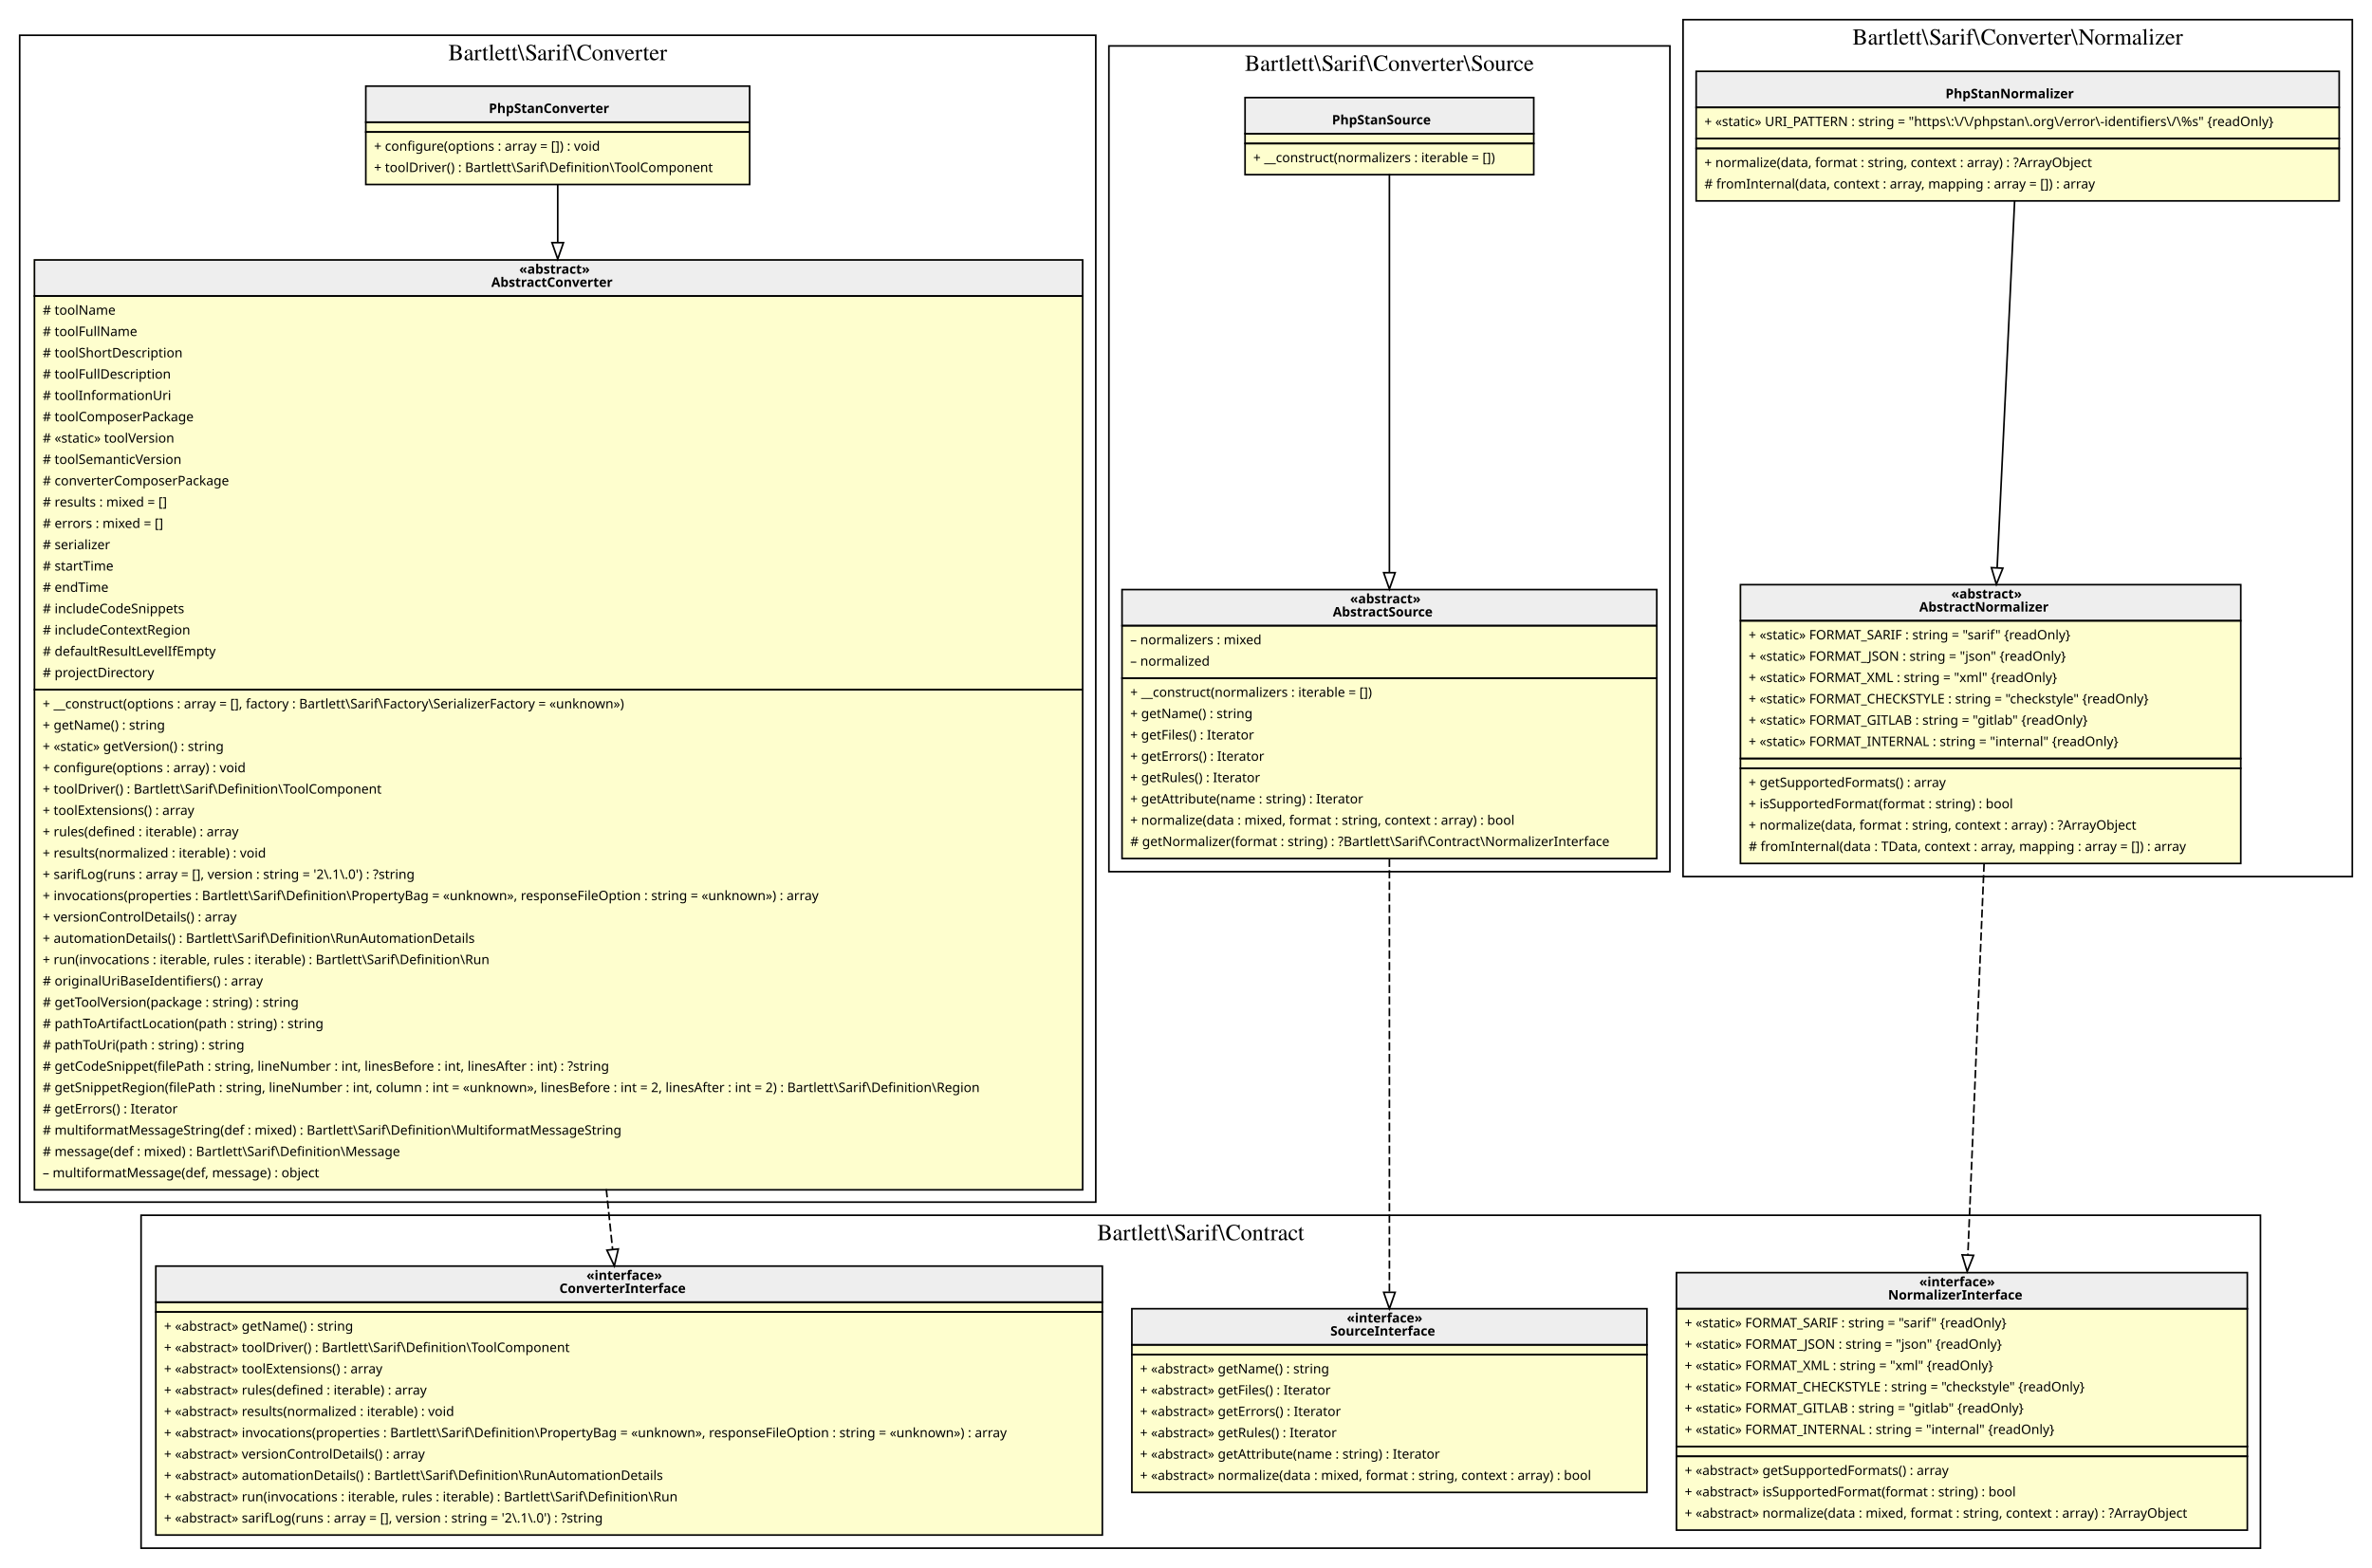
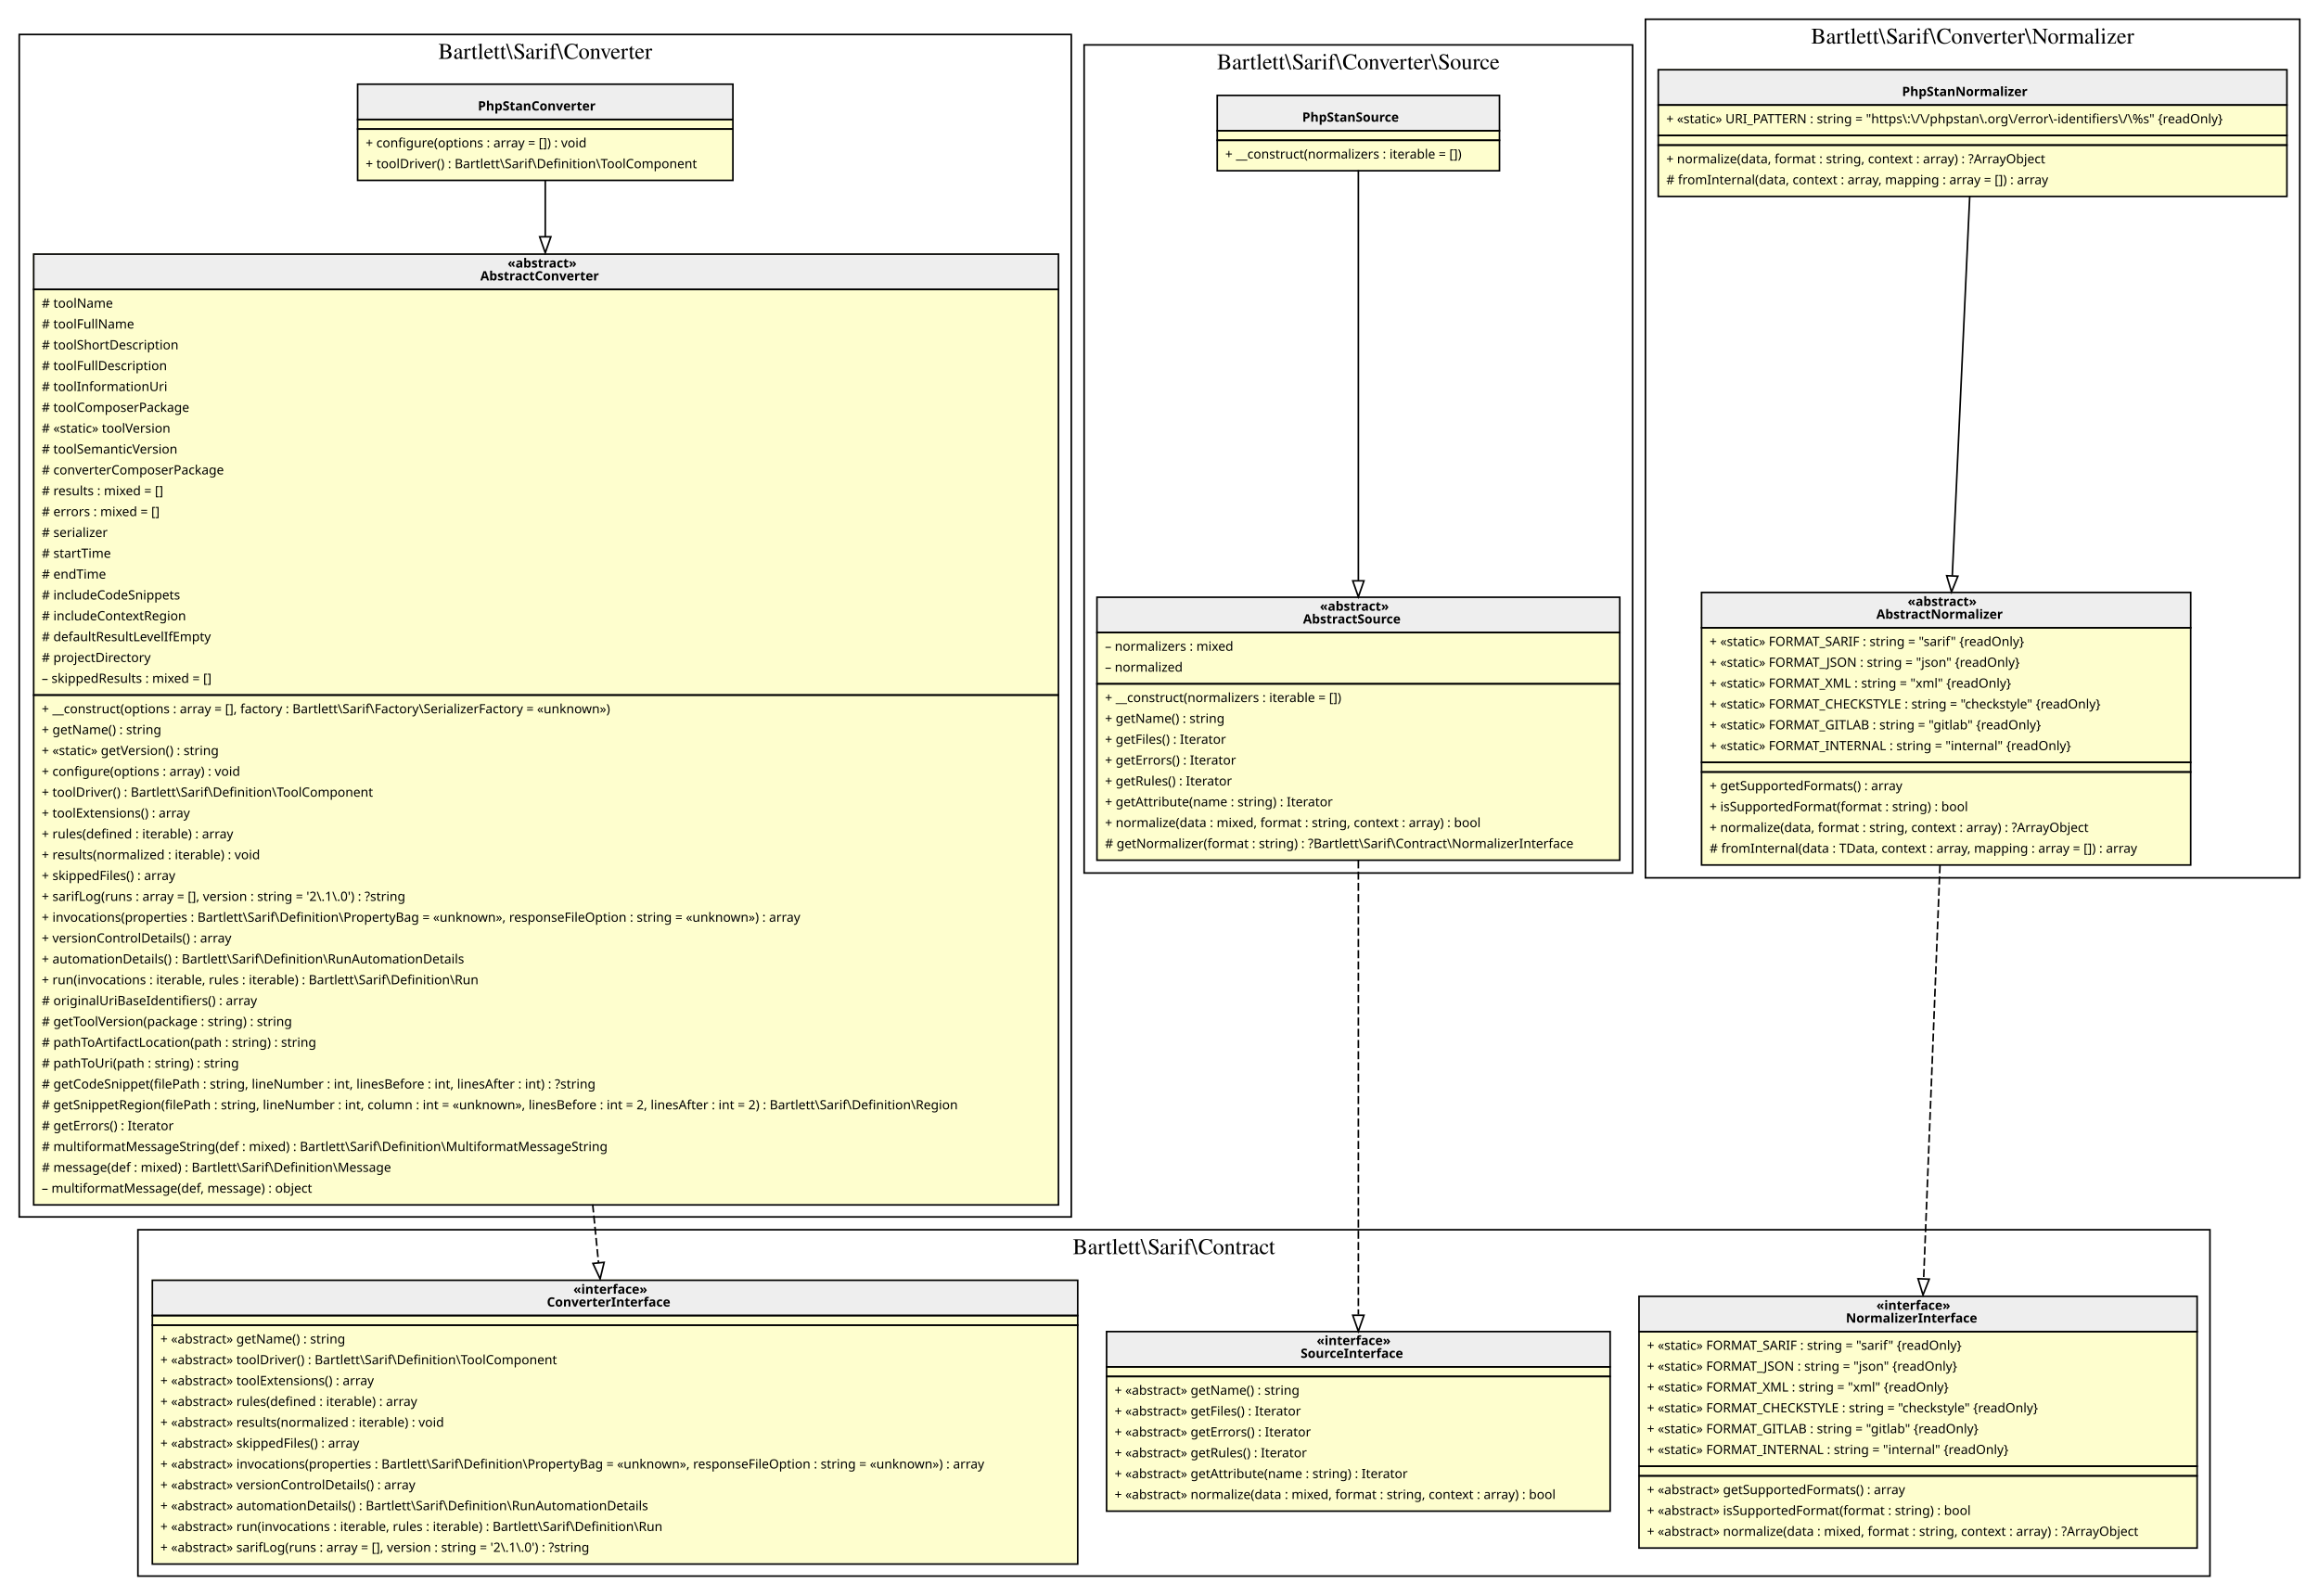
- <svg xmlns="http://www.w3.org/2000/svg" width="1446pt" height="956pt" viewBox="0.00 0.00 1446.00 956.00">
-   <g id="graph0" class="graph" transform="scale(1 1) rotate(0) translate(4 952)">
+ <svg xmlns="http://www.w3.org/2000/svg" width="1446pt" height="995pt" viewBox="0.00 0.00 1446.00 995.00">
+   <g id="graph0" class="graph" transform="scale(1 1) rotate(0) translate(4 991)">
    <g id="clust1" class="cluster">
-       <polygon fill="transparent" stroke="black" points="8,-219 8,-930.5 664,-930.5 664,-219 8,-219" />
-       <text text-anchor="middle" x="336" y="-915.3" font-family="Times,serif" font-size="14.00">Bartlett\Sarif\Converter</text>
+       <polygon fill="transparent" stroke="black" points="8,-232 8,-969.5 664,-969.5 664,-232 8,-232" />
+       <text text-anchor="middle" x="336" y="-954.3" font-family="Times,serif" font-size="14.00">Bartlett\Sarif\Converter</text>
    </g>
    <g id="clust2" class="cluster">
-       <polygon fill="transparent" stroke="black" points="82,-8 82,-211 1374,-211 1374,-8 82,-8" />
-       <text text-anchor="middle" x="728" y="-195.8" font-family="Times,serif" font-size="14.00">Bartlett\Sarif\Contract</text>
+       <polygon fill="transparent" stroke="black" points="82,-8 82,-224 1374,-224 1374,-8 82,-8" />
+       <text text-anchor="middle" x="728" y="-208.8" font-family="Times,serif" font-size="14.00">Bartlett\Sarif\Contract</text>
    </g>
    <g id="clust3" class="cluster">
-       <polygon fill="transparent" stroke="black" points="672,-420.5 672,-924 1014,-924 1014,-420.5 672,-420.5" />
-       <text text-anchor="middle" x="843" y="-908.8" font-family="Times,serif" font-size="14.00">Bartlett\Sarif\Converter\Source</text>
+       <polygon fill="transparent" stroke="black" points="672,-446.5 672,-963 1014,-963 1014,-446.5 672,-446.5" />
+       <text text-anchor="middle" x="843" y="-947.8" font-family="Times,serif" font-size="14.00">Bartlett\Sarif\Converter\Source</text>
    </g>
    <g id="clust4" class="cluster">
-       <polygon fill="transparent" stroke="black" points="1022,-417.5 1022,-940 1430,-940 1430,-417.5 1022,-417.5" />
-       <text text-anchor="middle" x="1226" y="-924.8" font-family="Times,serif" font-size="14.00">Bartlett\Sarif\Converter\Normalizer</text>
+       <polygon fill="transparent" stroke="black" points="1022,-443.5 1022,-979 1430,-979 1430,-443.5 1022,-443.5" />
+       <text text-anchor="middle" x="1226" y="-963.8" font-family="Times,serif" font-size="14.00">Bartlett\Sarif\Converter\Normalizer</text>
    </g>
    <g id="node1" class="node">
-       <polygon fill="#fefece" stroke="transparent" points="453,-899.5 219,-899.5 219,-839.5 453,-839.5 453,-899.5" />
-       <polygon fill="#eeeeee" stroke="transparent" points="219,-877.5 219,-899.5 453,-899.5 453,-877.5 219,-877.5" />
-       <polygon fill="none" stroke="black" points="219,-877.5 219,-899.5 453,-899.5 453,-877.5 219,-877.5" />
-       <text text-anchor="start" x="294" y="-883.1" font-family="Verdana" font-weight="bold" font-size="8.00">PhpStanConverter</text>
-       <polygon fill="none" stroke="black" points="219,-871.5 219,-877.5 453,-877.5 453,-871.5 219,-871.5" />
-       <polygon fill="none" stroke="black" points="219,-839.5 219,-871.5 453,-871.5 453,-839.5 219,-839.5" />
-       <text text-anchor="start" x="224" y="-860.1" font-family="Verdana" font-size="8.00">+ configure(options : array = []) : void</text>
-       <text text-anchor="start" x="224" y="-847.1" font-family="Verdana" font-size="8.00">+ toolDriver() : Bartlett\Sarif\Definition\ToolComponent</text>
+       <polygon fill="#fefece" stroke="transparent" points="453,-938.5 219,-938.5 219,-878.5 453,-878.5 453,-938.5" />
+       <polygon fill="#eeeeee" stroke="transparent" points="219,-916.5 219,-938.5 453,-938.5 453,-916.5 219,-916.5" />
+       <polygon fill="none" stroke="black" points="219,-916.5 219,-938.5 453,-938.5 453,-916.5 219,-916.5" />
+       <text text-anchor="start" x="294" y="-922.1" font-family="Verdana" font-weight="bold" font-size="8.00">PhpStanConverter</text>
+       <polygon fill="none" stroke="black" points="219,-910.5 219,-916.5 453,-916.5 453,-910.5 219,-910.5" />
+       <polygon fill="none" stroke="black" points="219,-878.5 219,-910.5 453,-910.5 453,-878.5 219,-878.5" />
+       <text text-anchor="start" x="224" y="-899.1" font-family="Verdana" font-size="8.00">+ configure(options : array = []) : void</text>
+       <text text-anchor="start" x="224" y="-886.1" font-family="Verdana" font-size="8.00">+ toolDriver() : Bartlett\Sarif\Definition\ToolComponent</text>
    </g>
    <g id="node2" class="node">
-       <polygon fill="#fefece" stroke="transparent" points="655.5,-794 16.5,-794 16.5,-227 655.5,-227 655.5,-794" />
-       <polygon fill="#eeeeee" stroke="transparent" points="17,-771.5 17,-793.5 656,-793.5 656,-771.5 17,-771.5" />
-       <polygon fill="none" stroke="black" points="17,-771.5 17,-793.5 656,-793.5 656,-771.5 17,-771.5" />
-       <text text-anchor="start" x="312.5" y="-785.1" font-family="Verdana" font-weight="bold" font-size="8.00">«abstract»</text>
-       <text text-anchor="start" x="295.5" y="-777.1" font-family="Verdana" font-weight="bold" font-size="8.00">AbstractConverter</text>
-       <polygon fill="none" stroke="black" points="17,-531.5 17,-771.5 656,-771.5 656,-531.5 17,-531.5" />
-       <text text-anchor="start" x="22" y="-760.1" font-family="Verdana" font-size="8.00"># toolName</text>
-       <text text-anchor="start" x="22" y="-747.1" font-family="Verdana" font-size="8.00"># toolFullName</text>
-       <text text-anchor="start" x="22" y="-734.1" font-family="Verdana" font-size="8.00"># toolShortDescription</text>
-       <text text-anchor="start" x="22" y="-721.1" font-family="Verdana" font-size="8.00"># toolFullDescription</text>
-       <text text-anchor="start" x="22" y="-708.1" font-family="Verdana" font-size="8.00"># toolInformationUri</text>
-       <text text-anchor="start" x="22" y="-695.1" font-family="Verdana" font-size="8.00"># toolComposerPackage</text>
-       <text text-anchor="start" x="22" y="-682.1" font-family="Verdana" font-size="8.00"># «static» toolVersion</text>
-       <text text-anchor="start" x="22" y="-669.1" font-family="Verdana" font-size="8.00"># toolSemanticVersion</text>
-       <text text-anchor="start" x="22" y="-656.1" font-family="Verdana" font-size="8.00"># converterComposerPackage</text>
-       <text text-anchor="start" x="22" y="-643.1" font-family="Verdana" font-size="8.00"># results : mixed = []</text>
-       <text text-anchor="start" x="22" y="-630.1" font-family="Verdana" font-size="8.00"># errors : mixed = []</text>
-       <text text-anchor="start" x="22" y="-617.1" font-family="Verdana" font-size="8.00"># serializer</text>
-       <text text-anchor="start" x="22" y="-604.1" font-family="Verdana" font-size="8.00"># startTime</text>
-       <text text-anchor="start" x="22" y="-591.1" font-family="Verdana" font-size="8.00"># endTime</text>
-       <text text-anchor="start" x="22" y="-578.1" font-family="Verdana" font-size="8.00"># includeCodeSnippets</text>
-       <text text-anchor="start" x="22" y="-565.1" font-family="Verdana" font-size="8.00"># includeContextRegion</text>
-       <text text-anchor="start" x="22" y="-552.1" font-family="Verdana" font-size="8.00"># defaultResultLevelIfEmpty</text>
-       <text text-anchor="start" x="22" y="-539.1" font-family="Verdana" font-size="8.00"># projectDirectory</text>
-       <polygon fill="none" stroke="black" points="17,-226.5 17,-531.5 656,-531.5 656,-226.5 17,-226.5" />
-       <text text-anchor="start" x="22" y="-520.1" font-family="Verdana" font-size="8.00">+ __construct(options : array = [], factory : Bartlett\Sarif\Factory\SerializerFactory = «unknown»)</text>
-       <text text-anchor="start" x="22" y="-507.1" font-family="Verdana" font-size="8.00">+ getName() : string</text>
-       <text text-anchor="start" x="22" y="-494.1" font-family="Verdana" font-size="8.00">+ «static» getVersion() : string</text>
-       <text text-anchor="start" x="22" y="-481.1" font-family="Verdana" font-size="8.00">+ configure(options : array) : void</text>
-       <text text-anchor="start" x="22" y="-468.1" font-family="Verdana" font-size="8.00">+ toolDriver() : Bartlett\Sarif\Definition\ToolComponent</text>
-       <text text-anchor="start" x="22" y="-455.1" font-family="Verdana" font-size="8.00">+ toolExtensions() : array</text>
-       <text text-anchor="start" x="22" y="-442.1" font-family="Verdana" font-size="8.00">+ rules(defined : iterable) : array</text>
-       <text text-anchor="start" x="22" y="-429.1" font-family="Verdana" font-size="8.00">+ results(normalized : iterable) : void</text>
-       <text text-anchor="start" x="22" y="-416.1" font-family="Verdana" font-size="8.00">+ sarifLog(runs : array = [], version : string = '2\.1\.0') : ?string</text>
-       <text text-anchor="start" x="22" y="-403.1" font-family="Verdana" font-size="8.00">+ invocations(properties : Bartlett\Sarif\Definition\PropertyBag = «unknown», responseFileOption : string = «unknown») : array</text>
-       <text text-anchor="start" x="22" y="-390.1" font-family="Verdana" font-size="8.00">+ versionControlDetails() : array</text>
-       <text text-anchor="start" x="22" y="-377.1" font-family="Verdana" font-size="8.00">+ automationDetails() : Bartlett\Sarif\Definition\RunAutomationDetails</text>
-       <text text-anchor="start" x="22" y="-364.1" font-family="Verdana" font-size="8.00">+ run(invocations : iterable, rules : iterable) : Bartlett\Sarif\Definition\Run</text>
-       <text text-anchor="start" x="22" y="-351.1" font-family="Verdana" font-size="8.00"># originalUriBaseIdentifiers() : array</text>
-       <text text-anchor="start" x="22" y="-338.1" font-family="Verdana" font-size="8.00"># getToolVersion(package : string) : string</text>
-       <text text-anchor="start" x="22" y="-325.1" font-family="Verdana" font-size="8.00"># pathToArtifactLocation(path : string) : string</text>
-       <text text-anchor="start" x="22" y="-312.1" font-family="Verdana" font-size="8.00"># pathToUri(path : string) : string</text>
-       <text text-anchor="start" x="22" y="-299.1" font-family="Verdana" font-size="8.00"># getCodeSnippet(filePath : string, lineNumber : int, linesBefore : int, linesAfter : int) : ?string</text>
-       <text text-anchor="start" x="22" y="-286.1" font-family="Verdana" font-size="8.00"># getSnippetRegion(filePath : string, lineNumber : int, column : int = «unknown», linesBefore : int = 2, linesAfter : int = 2) : Bartlett\Sarif\Definition\Region</text>
-       <text text-anchor="start" x="22" y="-273.1" font-family="Verdana" font-size="8.00"># getErrors() : Iterator</text>
-       <text text-anchor="start" x="22" y="-260.1" font-family="Verdana" font-size="8.00"># multiformatMessageString(def : mixed) : Bartlett\Sarif\Definition\MultiformatMessageString</text>
-       <text text-anchor="start" x="22" y="-247.1" font-family="Verdana" font-size="8.00"># message(def : mixed) : Bartlett\Sarif\Definition\Message</text>
-       <text text-anchor="start" x="22" y="-234.1" font-family="Verdana" font-size="8.00">– multiformatMessage(def, message) : object</text>
+       <polygon fill="#fefece" stroke="transparent" points="655.5,-833 16.5,-833 16.5,-240 655.5,-240 655.5,-833" />
+       <polygon fill="#eeeeee" stroke="transparent" points="17,-810.5 17,-832.5 656,-832.5 656,-810.5 17,-810.5" />
+       <polygon fill="none" stroke="black" points="17,-810.5 17,-832.5 656,-832.5 656,-810.5 17,-810.5" />
+       <text text-anchor="start" x="312.5" y="-824.1" font-family="Verdana" font-weight="bold" font-size="8.00">«abstract»</text>
+       <text text-anchor="start" x="295.5" y="-816.1" font-family="Verdana" font-weight="bold" font-size="8.00">AbstractConverter</text>
+       <polygon fill="none" stroke="black" points="17,-557.5 17,-810.5 656,-810.5 656,-557.5 17,-557.5" />
+       <text text-anchor="start" x="22" y="-799.1" font-family="Verdana" font-size="8.00"># toolName</text>
+       <text text-anchor="start" x="22" y="-786.1" font-family="Verdana" font-size="8.00"># toolFullName</text>
+       <text text-anchor="start" x="22" y="-773.1" font-family="Verdana" font-size="8.00"># toolShortDescription</text>
+       <text text-anchor="start" x="22" y="-760.1" font-family="Verdana" font-size="8.00"># toolFullDescription</text>
+       <text text-anchor="start" x="22" y="-747.1" font-family="Verdana" font-size="8.00"># toolInformationUri</text>
+       <text text-anchor="start" x="22" y="-734.1" font-family="Verdana" font-size="8.00"># toolComposerPackage</text>
+       <text text-anchor="start" x="22" y="-721.1" font-family="Verdana" font-size="8.00"># «static» toolVersion</text>
+       <text text-anchor="start" x="22" y="-708.1" font-family="Verdana" font-size="8.00"># toolSemanticVersion</text>
+       <text text-anchor="start" x="22" y="-695.1" font-family="Verdana" font-size="8.00"># converterComposerPackage</text>
+       <text text-anchor="start" x="22" y="-682.1" font-family="Verdana" font-size="8.00"># results : mixed = []</text>
+       <text text-anchor="start" x="22" y="-669.1" font-family="Verdana" font-size="8.00"># errors : mixed = []</text>
+       <text text-anchor="start" x="22" y="-656.1" font-family="Verdana" font-size="8.00"># serializer</text>
+       <text text-anchor="start" x="22" y="-643.1" font-family="Verdana" font-size="8.00"># startTime</text>
+       <text text-anchor="start" x="22" y="-630.1" font-family="Verdana" font-size="8.00"># endTime</text>
+       <text text-anchor="start" x="22" y="-617.1" font-family="Verdana" font-size="8.00"># includeCodeSnippets</text>
+       <text text-anchor="start" x="22" y="-604.1" font-family="Verdana" font-size="8.00"># includeContextRegion</text>
+       <text text-anchor="start" x="22" y="-591.1" font-family="Verdana" font-size="8.00"># defaultResultLevelIfEmpty</text>
+       <text text-anchor="start" x="22" y="-578.1" font-family="Verdana" font-size="8.00"># projectDirectory</text>
+       <text text-anchor="start" x="22" y="-565.1" font-family="Verdana" font-size="8.00">– skippedResults : mixed = []</text>
+       <polygon fill="none" stroke="black" points="17,-239.5 17,-557.5 656,-557.5 656,-239.5 17,-239.5" />
+       <text text-anchor="start" x="22" y="-546.1" font-family="Verdana" font-size="8.00">+ __construct(options : array = [], factory : Bartlett\Sarif\Factory\SerializerFactory = «unknown»)</text>
+       <text text-anchor="start" x="22" y="-533.1" font-family="Verdana" font-size="8.00">+ getName() : string</text>
+       <text text-anchor="start" x="22" y="-520.1" font-family="Verdana" font-size="8.00">+ «static» getVersion() : string</text>
+       <text text-anchor="start" x="22" y="-507.1" font-family="Verdana" font-size="8.00">+ configure(options : array) : void</text>
+       <text text-anchor="start" x="22" y="-494.1" font-family="Verdana" font-size="8.00">+ toolDriver() : Bartlett\Sarif\Definition\ToolComponent</text>
+       <text text-anchor="start" x="22" y="-481.1" font-family="Verdana" font-size="8.00">+ toolExtensions() : array</text>
+       <text text-anchor="start" x="22" y="-468.1" font-family="Verdana" font-size="8.00">+ rules(defined : iterable) : array</text>
+       <text text-anchor="start" x="22" y="-455.1" font-family="Verdana" font-size="8.00">+ results(normalized : iterable) : void</text>
+       <text text-anchor="start" x="22" y="-442.1" font-family="Verdana" font-size="8.00">+ skippedFiles() : array</text>
+       <text text-anchor="start" x="22" y="-429.1" font-family="Verdana" font-size="8.00">+ sarifLog(runs : array = [], version : string = '2\.1\.0') : ?string</text>
+       <text text-anchor="start" x="22" y="-416.1" font-family="Verdana" font-size="8.00">+ invocations(properties : Bartlett\Sarif\Definition\PropertyBag = «unknown», responseFileOption : string = «unknown») : array</text>
+       <text text-anchor="start" x="22" y="-403.1" font-family="Verdana" font-size="8.00">+ versionControlDetails() : array</text>
+       <text text-anchor="start" x="22" y="-390.1" font-family="Verdana" font-size="8.00">+ automationDetails() : Bartlett\Sarif\Definition\RunAutomationDetails</text>
+       <text text-anchor="start" x="22" y="-377.1" font-family="Verdana" font-size="8.00">+ run(invocations : iterable, rules : iterable) : Bartlett\Sarif\Definition\Run</text>
+       <text text-anchor="start" x="22" y="-364.1" font-family="Verdana" font-size="8.00"># originalUriBaseIdentifiers() : array</text>
+       <text text-anchor="start" x="22" y="-351.1" font-family="Verdana" font-size="8.00"># getToolVersion(package : string) : string</text>
+       <text text-anchor="start" x="22" y="-338.1" font-family="Verdana" font-size="8.00"># pathToArtifactLocation(path : string) : string</text>
+       <text text-anchor="start" x="22" y="-325.1" font-family="Verdana" font-size="8.00"># pathToUri(path : string) : string</text>
+       <text text-anchor="start" x="22" y="-312.1" font-family="Verdana" font-size="8.00"># getCodeSnippet(filePath : string, lineNumber : int, linesBefore : int, linesAfter : int) : ?string</text>
+       <text text-anchor="start" x="22" y="-299.1" font-family="Verdana" font-size="8.00"># getSnippetRegion(filePath : string, lineNumber : int, column : int = «unknown», linesBefore : int = 2, linesAfter : int = 2) : Bartlett\Sarif\Definition\Region</text>
+       <text text-anchor="start" x="22" y="-286.1" font-family="Verdana" font-size="8.00"># getErrors() : Iterator</text>
+       <text text-anchor="start" x="22" y="-273.1" font-family="Verdana" font-size="8.00"># multiformatMessageString(def : mixed) : Bartlett\Sarif\Definition\MultiformatMessageString</text>
+       <text text-anchor="start" x="22" y="-260.1" font-family="Verdana" font-size="8.00"># message(def : mixed) : Bartlett\Sarif\Definition\Message</text>
+       <text text-anchor="start" x="22" y="-247.1" font-family="Verdana" font-size="8.00">– multiformatMessage(def, message) : object</text>
    </g>
    <g id="edge2" class="edge">
-       <path fill="none" stroke="black" d="M336,-839.29C336,-829.44 336,-817.49 336,-804.06" />
-       <polygon fill="none" stroke="black" points="339.5,-804.03 336,-794.03 332.5,-804.03 339.5,-804.03" />
+       <path fill="none" stroke="black" d="M336,-878.47C336,-868.67 336,-856.76 336,-843.35" />
+       <polygon fill="none" stroke="black" points="339.5,-843.33 336,-833.33 332.5,-843.33 339.5,-843.33" />
    </g>
    <g id="node3" class="node">
-       <polygon fill="#fefece" stroke="transparent" points="667.5,-180 90.5,-180 90.5,-16 667.5,-16 667.5,-180" />
-       <polygon fill="#eeeeee" stroke="transparent" points="91,-158 91,-180 668,-180 668,-158 91,-158" />
-       <polygon fill="none" stroke="black" points="91,-158 91,-180 668,-180 668,-158 91,-158" />
-       <text text-anchor="start" x="353.5" y="-171.6" font-family="Verdana" font-weight="bold" font-size="8.00">«interface»</text>
-       <text text-anchor="start" x="337" y="-163.6" font-family="Verdana" font-weight="bold" font-size="8.00">ConverterInterface</text>
-       <polygon fill="none" stroke="black" points="91,-152 91,-158 668,-158 668,-152 91,-152" />
-       <polygon fill="none" stroke="black" points="91,-16 91,-152 668,-152 668,-16 91,-16" />
-       <text text-anchor="start" x="96" y="-140.6" font-family="Verdana" font-size="8.00">+ «abstract» getName() : string</text>
-       <text text-anchor="start" x="96" y="-127.6" font-family="Verdana" font-size="8.00">+ «abstract» toolDriver() : Bartlett\Sarif\Definition\ToolComponent</text>
-       <text text-anchor="start" x="96" y="-114.6" font-family="Verdana" font-size="8.00">+ «abstract» toolExtensions() : array</text>
-       <text text-anchor="start" x="96" y="-101.6" font-family="Verdana" font-size="8.00">+ «abstract» rules(defined : iterable) : array</text>
-       <text text-anchor="start" x="96" y="-88.6" font-family="Verdana" font-size="8.00">+ «abstract» results(normalized : iterable) : void</text>
-       <text text-anchor="start" x="96" y="-75.6" font-family="Verdana" font-size="8.00">+ «abstract» invocations(properties : Bartlett\Sarif\Definition\PropertyBag = «unknown», responseFileOption : string = «unknown») : array</text>
-       <text text-anchor="start" x="96" y="-62.6" font-family="Verdana" font-size="8.00">+ «abstract» versionControlDetails() : array</text>
-       <text text-anchor="start" x="96" y="-49.6" font-family="Verdana" font-size="8.00">+ «abstract» automationDetails() : Bartlett\Sarif\Definition\RunAutomationDetails</text>
-       <text text-anchor="start" x="96" y="-36.6" font-family="Verdana" font-size="8.00">+ «abstract» run(invocations : iterable, rules : iterable) : Bartlett\Sarif\Definition\Run</text>
-       <text text-anchor="start" x="96" y="-23.6" font-family="Verdana" font-size="8.00">+ «abstract» sarifLog(runs : array = [], version : string = '2\.1\.0') : ?string</text>
+       <polygon fill="#fefece" stroke="transparent" points="667.5,-193 90.5,-193 90.5,-16 667.5,-16 667.5,-193" />
+       <polygon fill="#eeeeee" stroke="transparent" points="91,-170.5 91,-192.5 668,-192.5 668,-170.5 91,-170.5" />
+       <polygon fill="none" stroke="black" points="91,-170.5 91,-192.5 668,-192.5 668,-170.5 91,-170.5" />
+       <text text-anchor="start" x="353.5" y="-184.1" font-family="Verdana" font-weight="bold" font-size="8.00">«interface»</text>
+       <text text-anchor="start" x="337" y="-176.1" font-family="Verdana" font-weight="bold" font-size="8.00">ConverterInterface</text>
+       <polygon fill="none" stroke="black" points="91,-164.5 91,-170.5 668,-170.5 668,-164.5 91,-164.5" />
+       <polygon fill="none" stroke="black" points="91,-15.5 91,-164.5 668,-164.5 668,-15.5 91,-15.5" />
+       <text text-anchor="start" x="96" y="-153.1" font-family="Verdana" font-size="8.00">+ «abstract» getName() : string</text>
+       <text text-anchor="start" x="96" y="-140.1" font-family="Verdana" font-size="8.00">+ «abstract» toolDriver() : Bartlett\Sarif\Definition\ToolComponent</text>
+       <text text-anchor="start" x="96" y="-127.1" font-family="Verdana" font-size="8.00">+ «abstract» toolExtensions() : array</text>
+       <text text-anchor="start" x="96" y="-114.1" font-family="Verdana" font-size="8.00">+ «abstract» rules(defined : iterable) : array</text>
+       <text text-anchor="start" x="96" y="-101.1" font-family="Verdana" font-size="8.00">+ «abstract» results(normalized : iterable) : void</text>
+       <text text-anchor="start" x="96" y="-88.1" font-family="Verdana" font-size="8.00">+ «abstract» skippedFiles() : array</text>
+       <text text-anchor="start" x="96" y="-75.1" font-family="Verdana" font-size="8.00">+ «abstract» invocations(properties : Bartlett\Sarif\Definition\PropertyBag = «unknown», responseFileOption : string = «unknown») : array</text>
+       <text text-anchor="start" x="96" y="-62.1" font-family="Verdana" font-size="8.00">+ «abstract» versionControlDetails() : array</text>
+       <text text-anchor="start" x="96" y="-49.1" font-family="Verdana" font-size="8.00">+ «abstract» automationDetails() : Bartlett\Sarif\Definition\RunAutomationDetails</text>
+       <text text-anchor="start" x="96" y="-36.1" font-family="Verdana" font-size="8.00">+ «abstract» run(invocations : iterable, rules : iterable) : Bartlett\Sarif\Definition\Run</text>
+       <text text-anchor="start" x="96" y="-23.1" font-family="Verdana" font-size="8.00">+ «abstract» sarifLog(runs : array = [], version : string = '2\.1\.0') : ?string</text>
    </g>
    <g id="edge1" class="edge">
-       <path fill="none" stroke="black" stroke-dasharray="5,2" d="M365.6,-226.92C366.94,-214.11 368.23,-201.77 369.45,-190.15" />
-       <polygon fill="none" stroke="black" points="372.94,-190.44 370.5,-180.13 365.98,-189.71 372.94,-190.44" />
+       <path fill="none" stroke="black" stroke-dasharray="5,2" d="M365.57,-239.79C366.84,-227.14 368.06,-214.93 369.21,-203.36" />
+       <polygon fill="none" stroke="black" points="372.7,-203.67 370.21,-193.38 365.73,-202.98 372.7,-203.67" />
    </g>
    <g id="node4" class="node">
-       <polygon fill="#fefece" stroke="transparent" points="1000,-154 686,-154 686,-42 1000,-42 1000,-154" />
-       <polygon fill="#eeeeee" stroke="transparent" points="686,-132 686,-154 1000,-154 1000,-132 686,-132" />
-       <polygon fill="none" stroke="black" points="686,-132 686,-154 1000,-154 1000,-132 686,-132" />
-       <text text-anchor="start" x="817" y="-145.6" font-family="Verdana" font-weight="bold" font-size="8.00">«interface»</text>
-       <text text-anchor="start" x="807" y="-137.6" font-family="Verdana" font-weight="bold" font-size="8.00">SourceInterface</text>
-       <polygon fill="none" stroke="black" points="686,-126 686,-132 1000,-132 1000,-126 686,-126" />
-       <polygon fill="none" stroke="black" points="686,-42 686,-126 1000,-126 1000,-42 686,-42" />
-       <text text-anchor="start" x="691" y="-114.6" font-family="Verdana" font-size="8.00">+ «abstract» getName() : string</text>
-       <text text-anchor="start" x="691" y="-101.6" font-family="Verdana" font-size="8.00">+ «abstract» getFiles() : Iterator</text>
-       <text text-anchor="start" x="691" y="-88.6" font-family="Verdana" font-size="8.00">+ «abstract» getErrors() : Iterator</text>
-       <text text-anchor="start" x="691" y="-75.6" font-family="Verdana" font-size="8.00">+ «abstract» getRules() : Iterator</text>
-       <text text-anchor="start" x="691" y="-62.6" font-family="Verdana" font-size="8.00">+ «abstract» getAttribute(name : string) : Iterator</text>
-       <text text-anchor="start" x="691" y="-49.6" font-family="Verdana" font-size="8.00">+ «abstract» normalize(data : mixed, format : string, context : array) : bool</text>
+       <polygon fill="#fefece" stroke="transparent" points="1000,-160.5 686,-160.5 686,-48.5 1000,-48.5 1000,-160.5" />
+       <polygon fill="#eeeeee" stroke="transparent" points="686,-138.5 686,-160.5 1000,-160.5 1000,-138.5 686,-138.5" />
+       <polygon fill="none" stroke="black" points="686,-138.5 686,-160.5 1000,-160.5 1000,-138.5 686,-138.5" />
+       <text text-anchor="start" x="817" y="-152.1" font-family="Verdana" font-weight="bold" font-size="8.00">«interface»</text>
+       <text text-anchor="start" x="807" y="-144.1" font-family="Verdana" font-weight="bold" font-size="8.00">SourceInterface</text>
+       <polygon fill="none" stroke="black" points="686,-132.5 686,-138.5 1000,-138.5 1000,-132.5 686,-132.5" />
+       <polygon fill="none" stroke="black" points="686,-48.5 686,-132.5 1000,-132.5 1000,-48.5 686,-48.5" />
+       <text text-anchor="start" x="691" y="-121.1" font-family="Verdana" font-size="8.00">+ «abstract» getName() : string</text>
+       <text text-anchor="start" x="691" y="-108.1" font-family="Verdana" font-size="8.00">+ «abstract» getFiles() : Iterator</text>
+       <text text-anchor="start" x="691" y="-95.1" font-family="Verdana" font-size="8.00">+ «abstract» getErrors() : Iterator</text>
+       <text text-anchor="start" x="691" y="-82.1" font-family="Verdana" font-size="8.00">+ «abstract» getRules() : Iterator</text>
+       <text text-anchor="start" x="691" y="-69.1" font-family="Verdana" font-size="8.00">+ «abstract» getAttribute(name : string) : Iterator</text>
+       <text text-anchor="start" x="691" y="-56.1" font-family="Verdana" font-size="8.00">+ «abstract» normalize(data : mixed, format : string, context : array) : bool</text>
    </g>
    <g id="node5" class="node">
-       <polygon fill="#fefece" stroke="transparent" points="1366,-176.5 1018,-176.5 1018,-19.5 1366,-19.5 1366,-176.5" />
-       <polygon fill="#eeeeee" stroke="transparent" points="1018,-154 1018,-176 1366,-176 1366,-154 1018,-154" />
-       <polygon fill="none" stroke="black" points="1018,-154 1018,-176 1366,-176 1366,-154 1018,-154" />
-       <text text-anchor="start" x="1166" y="-167.6" font-family="Verdana" font-weight="bold" font-size="8.00">«interface»</text>
-       <text text-anchor="start" x="1147" y="-159.6" font-family="Verdana" font-weight="bold" font-size="8.00">NormalizerInterface</text>
-       <polygon fill="none" stroke="black" points="1018,-70 1018,-154 1366,-154 1366,-70 1018,-70" />
-       <text text-anchor="start" x="1023" y="-142.6" font-family="Verdana" font-size="8.00">+ «static» FORMAT_SARIF : string = "sarif" {readOnly}</text>
-       <text text-anchor="start" x="1023" y="-129.6" font-family="Verdana" font-size="8.00">+ «static» FORMAT_JSON : string = "json" {readOnly}</text>
-       <text text-anchor="start" x="1023" y="-116.6" font-family="Verdana" font-size="8.00">+ «static» FORMAT_XML : string = "xml" {readOnly}</text>
-       <text text-anchor="start" x="1023" y="-103.6" font-family="Verdana" font-size="8.00">+ «static» FORMAT_CHECKSTYLE : string = "checkstyle" {readOnly}</text>
-       <text text-anchor="start" x="1023" y="-90.6" font-family="Verdana" font-size="8.00">+ «static» FORMAT_GITLAB : string = "gitlab" {readOnly}</text>
-       <text text-anchor="start" x="1023" y="-77.6" font-family="Verdana" font-size="8.00">+ «static» FORMAT_INTERNAL : string = "internal" {readOnly}</text>
-       <polygon fill="none" stroke="black" points="1018,-64 1018,-70 1366,-70 1366,-64 1018,-64" />
-       <polygon fill="none" stroke="black" points="1018,-19 1018,-64 1366,-64 1366,-19 1018,-19" />
-       <text text-anchor="start" x="1023" y="-52.6" font-family="Verdana" font-size="8.00">+ «abstract» getSupportedFormats() : array</text>
-       <text text-anchor="start" x="1023" y="-39.6" font-family="Verdana" font-size="8.00">+ «abstract» isSupportedFormat(format : string) : bool</text>
-       <text text-anchor="start" x="1023" y="-26.6" font-family="Verdana" font-size="8.00">+ «abstract» normalize(data : mixed, format : string, context : array) : ?ArrayObject</text>
+       <polygon fill="#fefece" stroke="transparent" points="1366,-183 1018,-183 1018,-26 1366,-26 1366,-183" />
+       <polygon fill="#eeeeee" stroke="transparent" points="1018,-160.5 1018,-182.5 1366,-182.5 1366,-160.5 1018,-160.5" />
+       <polygon fill="none" stroke="black" points="1018,-160.5 1018,-182.5 1366,-182.5 1366,-160.5 1018,-160.5" />
+       <text text-anchor="start" x="1166" y="-174.1" font-family="Verdana" font-weight="bold" font-size="8.00">«interface»</text>
+       <text text-anchor="start" x="1147" y="-166.1" font-family="Verdana" font-weight="bold" font-size="8.00">NormalizerInterface</text>
+       <polygon fill="none" stroke="black" points="1018,-76.5 1018,-160.5 1366,-160.5 1366,-76.5 1018,-76.5" />
+       <text text-anchor="start" x="1023" y="-149.1" font-family="Verdana" font-size="8.00">+ «static» FORMAT_SARIF : string = "sarif" {readOnly}</text>
+       <text text-anchor="start" x="1023" y="-136.1" font-family="Verdana" font-size="8.00">+ «static» FORMAT_JSON : string = "json" {readOnly}</text>
+       <text text-anchor="start" x="1023" y="-123.1" font-family="Verdana" font-size="8.00">+ «static» FORMAT_XML : string = "xml" {readOnly}</text>
+       <text text-anchor="start" x="1023" y="-110.1" font-family="Verdana" font-size="8.00">+ «static» FORMAT_CHECKSTYLE : string = "checkstyle" {readOnly}</text>
+       <text text-anchor="start" x="1023" y="-97.1" font-family="Verdana" font-size="8.00">+ «static» FORMAT_GITLAB : string = "gitlab" {readOnly}</text>
+       <text text-anchor="start" x="1023" y="-84.1" font-family="Verdana" font-size="8.00">+ «static» FORMAT_INTERNAL : string = "internal" {readOnly}</text>
+       <polygon fill="none" stroke="black" points="1018,-70.5 1018,-76.5 1366,-76.5 1366,-70.5 1018,-70.5" />
+       <polygon fill="none" stroke="black" points="1018,-25.5 1018,-70.5 1366,-70.5 1366,-25.5 1018,-25.5" />
+       <text text-anchor="start" x="1023" y="-59.1" font-family="Verdana" font-size="8.00">+ «abstract» getSupportedFormats() : array</text>
+       <text text-anchor="start" x="1023" y="-46.1" font-family="Verdana" font-size="8.00">+ «abstract» isSupportedFormat(format : string) : bool</text>
+       <text text-anchor="start" x="1023" y="-33.1" font-family="Verdana" font-size="8.00">+ «abstract» normalize(data : mixed, format : string, context : array) : ?ArrayObject</text>
    </g>
    <g id="node6" class="node">
-       <polygon fill="#fefece" stroke="transparent" points="931,-893 755,-893 755,-846 931,-846 931,-893" />
-       <polygon fill="#eeeeee" stroke="transparent" points="755,-870.5 755,-892.5 931,-892.5 931,-870.5 755,-870.5" />
-       <polygon fill="none" stroke="black" points="755,-870.5 755,-892.5 931,-892.5 931,-870.5 755,-870.5" />
-       <text text-anchor="start" x="808" y="-876.1" font-family="Verdana" font-weight="bold" font-size="8.00">PhpStanSource</text>
-       <polygon fill="none" stroke="black" points="755,-864.5 755,-870.5 931,-870.5 931,-864.5 755,-864.5" />
-       <polygon fill="none" stroke="black" points="755,-845.5 755,-864.5 931,-864.5 931,-845.5 755,-845.5" />
-       <text text-anchor="start" x="760" y="-853.1" font-family="Verdana" font-size="8.00">+ __construct(normalizers : iterable = [])</text>
+       <polygon fill="#fefece" stroke="transparent" points="931,-932 755,-932 755,-885 931,-885 931,-932" />
+       <polygon fill="#eeeeee" stroke="transparent" points="755,-909.5 755,-931.5 931,-931.5 931,-909.5 755,-909.5" />
+       <polygon fill="none" stroke="black" points="755,-909.5 755,-931.5 931,-931.5 931,-909.5 755,-909.5" />
+       <text text-anchor="start" x="808" y="-915.1" font-family="Verdana" font-weight="bold" font-size="8.00">PhpStanSource</text>
+       <polygon fill="none" stroke="black" points="755,-903.5 755,-909.5 931,-909.5 931,-903.5 755,-903.5" />
+       <polygon fill="none" stroke="black" points="755,-884.5 755,-903.5 931,-903.5 931,-884.5 755,-884.5" />
+       <text text-anchor="start" x="760" y="-892.1" font-family="Verdana" font-size="8.00">+ __construct(normalizers : iterable = [])</text>
    </g>
    <g id="node7" class="node">
-       <polygon fill="#fefece" stroke="transparent" points="1006,-592.5 680,-592.5 680,-428.5 1006,-428.5 1006,-592.5" />
-       <polygon fill="#eeeeee" stroke="transparent" points="680,-570.5 680,-592.5 1006,-592.5 1006,-570.5 680,-570.5" />
-       <polygon fill="none" stroke="black" points="680,-570.5 680,-592.5 1006,-592.5 1006,-570.5 680,-570.5" />
-       <text text-anchor="start" x="819" y="-584.1" font-family="Verdana" font-weight="bold" font-size="8.00">«abstract»</text>
-       <text text-anchor="start" x="808.5" y="-576.1" font-family="Verdana" font-weight="bold" font-size="8.00">AbstractSource</text>
-       <polygon fill="none" stroke="black" points="680,-538.5 680,-570.5 1006,-570.5 1006,-538.5 680,-538.5" />
-       <text text-anchor="start" x="685" y="-559.1" font-family="Verdana" font-size="8.00">– normalizers : mixed</text>
-       <text text-anchor="start" x="685" y="-546.1" font-family="Verdana" font-size="8.00">– normalized</text>
-       <polygon fill="none" stroke="black" points="680,-428.5 680,-538.5 1006,-538.5 1006,-428.5 680,-428.5" />
-       <text text-anchor="start" x="685" y="-527.1" font-family="Verdana" font-size="8.00">+ __construct(normalizers : iterable = [])</text>
-       <text text-anchor="start" x="685" y="-514.1" font-family="Verdana" font-size="8.00">+ getName() : string</text>
-       <text text-anchor="start" x="685" y="-501.1" font-family="Verdana" font-size="8.00">+ getFiles() : Iterator</text>
-       <text text-anchor="start" x="685" y="-488.1" font-family="Verdana" font-size="8.00">+ getErrors() : Iterator</text>
-       <text text-anchor="start" x="685" y="-475.1" font-family="Verdana" font-size="8.00">+ getRules() : Iterator</text>
-       <text text-anchor="start" x="685" y="-462.1" font-family="Verdana" font-size="8.00">+ getAttribute(name : string) : Iterator</text>
-       <text text-anchor="start" x="685" y="-449.1" font-family="Verdana" font-size="8.00">+ normalize(data : mixed, format : string, context : array) : bool</text>
-       <text text-anchor="start" x="685" y="-436.1" font-family="Verdana" font-size="8.00"># getNormalizer(format : string) : ?Bartlett\Sarif\Contract\NormalizerInterface</text>
+       <polygon fill="#fefece" stroke="transparent" points="1006,-618.5 680,-618.5 680,-454.5 1006,-454.5 1006,-618.5" />
+       <polygon fill="#eeeeee" stroke="transparent" points="680,-596.5 680,-618.5 1006,-618.5 1006,-596.5 680,-596.5" />
+       <polygon fill="none" stroke="black" points="680,-596.5 680,-618.5 1006,-618.5 1006,-596.5 680,-596.5" />
+       <text text-anchor="start" x="819" y="-610.1" font-family="Verdana" font-weight="bold" font-size="8.00">«abstract»</text>
+       <text text-anchor="start" x="808.5" y="-602.1" font-family="Verdana" font-weight="bold" font-size="8.00">AbstractSource</text>
+       <polygon fill="none" stroke="black" points="680,-564.5 680,-596.5 1006,-596.5 1006,-564.5 680,-564.5" />
+       <text text-anchor="start" x="685" y="-585.1" font-family="Verdana" font-size="8.00">– normalizers : mixed</text>
+       <text text-anchor="start" x="685" y="-572.1" font-family="Verdana" font-size="8.00">– normalized</text>
+       <polygon fill="none" stroke="black" points="680,-454.5 680,-564.5 1006,-564.5 1006,-454.5 680,-454.5" />
+       <text text-anchor="start" x="685" y="-553.1" font-family="Verdana" font-size="8.00">+ __construct(normalizers : iterable = [])</text>
+       <text text-anchor="start" x="685" y="-540.1" font-family="Verdana" font-size="8.00">+ getName() : string</text>
+       <text text-anchor="start" x="685" y="-527.1" font-family="Verdana" font-size="8.00">+ getFiles() : Iterator</text>
+       <text text-anchor="start" x="685" y="-514.1" font-family="Verdana" font-size="8.00">+ getErrors() : Iterator</text>
+       <text text-anchor="start" x="685" y="-501.1" font-family="Verdana" font-size="8.00">+ getRules() : Iterator</text>
+       <text text-anchor="start" x="685" y="-488.1" font-family="Verdana" font-size="8.00">+ getAttribute(name : string) : Iterator</text>
+       <text text-anchor="start" x="685" y="-475.1" font-family="Verdana" font-size="8.00">+ normalize(data : mixed, format : string, context : array) : bool</text>
+       <text text-anchor="start" x="685" y="-462.1" font-family="Verdana" font-size="8.00"># getNormalizer(format : string) : ?Bartlett\Sarif\Contract\NormalizerInterface</text>
    </g>
    <g id="edge4" class="edge">
-       <path fill="none" stroke="black" d="M843,-845.9C843,-798.13 843,-684.6 843,-603.08" />
-       <polygon fill="none" stroke="black" points="846.5,-602.8 843,-592.8 839.5,-602.8 846.5,-602.8" />
+       <path fill="none" stroke="black" d="M843,-884.91C843,-835.23 843,-714.13 843,-628.95" />
+       <polygon fill="none" stroke="black" points="846.5,-628.75 843,-618.75 839.5,-628.75 846.5,-628.75" />
    </g>
    <g id="edge3" class="edge">
-       <path fill="none" stroke="black" stroke-dasharray="5,2" d="M843,-428.4C843,-351.01 843,-235.9 843,-164.26" />
-       <polygon fill="none" stroke="black" points="846.5,-164.01 843,-154.01 839.5,-164.01 846.5,-164.01" />
+       <path fill="none" stroke="black" stroke-dasharray="5,2" d="M843,-454.37C843,-372.31 843,-247.05 843,-171.07" />
+       <polygon fill="none" stroke="black" points="846.5,-170.68 843,-160.68 839.5,-170.68 846.5,-170.68" />
    </g>
    <g id="node8" class="node">
-       <polygon fill="#fefece" stroke="transparent" points="1422,-909 1030,-909 1030,-830 1422,-830 1422,-909" />
-       <polygon fill="#eeeeee" stroke="transparent" points="1030,-886.5 1030,-908.5 1422,-908.5 1422,-886.5 1030,-886.5" />
-       <polygon fill="none" stroke="black" points="1030,-886.5 1030,-908.5 1422,-908.5 1422,-886.5 1030,-886.5" />
-       <text text-anchor="start" x="1182" y="-892.1" font-family="Verdana" font-weight="bold" font-size="8.00">PhpStanNormalizer</text>
-       <polygon fill="none" stroke="black" points="1030,-867.5 1030,-886.5 1422,-886.5 1422,-867.5 1030,-867.5" />
-       <text text-anchor="start" x="1035" y="-875.1" font-family="Verdana" font-size="8.00">+ «static» URI_PATTERN : string = "https\:\/\/phpstan\.org\/error\-identifiers\/\%s" {readOnly}</text>
-       <polygon fill="none" stroke="black" points="1030,-861.5 1030,-867.5 1422,-867.5 1422,-861.5 1030,-861.5" />
-       <polygon fill="none" stroke="black" points="1030,-829.5 1030,-861.5 1422,-861.5 1422,-829.5 1030,-829.5" />
-       <text text-anchor="start" x="1035" y="-850.1" font-family="Verdana" font-size="8.00">+ normalize(data, format : string, context : array) : ?ArrayObject</text>
-       <text text-anchor="start" x="1035" y="-837.1" font-family="Verdana" font-size="8.00"># fromInternal(data, context : array, mapping : array = []) : array</text>
+       <polygon fill="#fefece" stroke="transparent" points="1422,-948 1030,-948 1030,-869 1422,-869 1422,-948" />
+       <polygon fill="#eeeeee" stroke="transparent" points="1030,-925.5 1030,-947.5 1422,-947.5 1422,-925.5 1030,-925.5" />
+       <polygon fill="none" stroke="black" points="1030,-925.5 1030,-947.5 1422,-947.5 1422,-925.5 1030,-925.5" />
+       <text text-anchor="start" x="1182" y="-931.1" font-family="Verdana" font-weight="bold" font-size="8.00">PhpStanNormalizer</text>
+       <polygon fill="none" stroke="black" points="1030,-906.5 1030,-925.5 1422,-925.5 1422,-906.5 1030,-906.5" />
+       <text text-anchor="start" x="1035" y="-914.1" font-family="Verdana" font-size="8.00">+ «static» URI_PATTERN : string = "https\:\/\/phpstan\.org\/error\-identifiers\/\%s" {readOnly}</text>
+       <polygon fill="none" stroke="black" points="1030,-900.5 1030,-906.5 1422,-906.5 1422,-900.5 1030,-900.5" />
+       <polygon fill="none" stroke="black" points="1030,-868.5 1030,-900.5 1422,-900.5 1422,-868.5 1030,-868.5" />
+       <text text-anchor="start" x="1035" y="-889.1" font-family="Verdana" font-size="8.00">+ normalize(data, format : string, context : array) : ?ArrayObject</text>
+       <text text-anchor="start" x="1035" y="-876.1" font-family="Verdana" font-size="8.00"># fromInternal(data, context : array, mapping : array = []) : array</text>
    </g>
    <g id="node9" class="node">
-       <polygon fill="#fefece" stroke="transparent" points="1361.5,-595.5 1056.5,-595.5 1056.5,-425.5 1361.5,-425.5 1361.5,-595.5" />
-       <polygon fill="#eeeeee" stroke="transparent" points="1057,-573.5 1057,-595.5 1362,-595.5 1362,-573.5 1057,-573.5" />
-       <polygon fill="none" stroke="black" points="1057,-573.5 1057,-595.5 1362,-595.5 1362,-573.5 1057,-573.5" />
-       <text text-anchor="start" x="1185.5" y="-587.1" font-family="Verdana" font-weight="bold" font-size="8.00">«abstract»</text>
-       <text text-anchor="start" x="1166" y="-579.1" font-family="Verdana" font-weight="bold" font-size="8.00">AbstractNormalizer</text>
-       <polygon fill="none" stroke="black" points="1057,-489.5 1057,-573.5 1362,-573.5 1362,-489.5 1057,-489.5" />
-       <text text-anchor="start" x="1062" y="-562.1" font-family="Verdana" font-size="8.00">+ «static» FORMAT_SARIF : string = "sarif" {readOnly}</text>
-       <text text-anchor="start" x="1062" y="-549.1" font-family="Verdana" font-size="8.00">+ «static» FORMAT_JSON : string = "json" {readOnly}</text>
-       <text text-anchor="start" x="1062" y="-536.1" font-family="Verdana" font-size="8.00">+ «static» FORMAT_XML : string = "xml" {readOnly}</text>
-       <text text-anchor="start" x="1062" y="-523.1" font-family="Verdana" font-size="8.00">+ «static» FORMAT_CHECKSTYLE : string = "checkstyle" {readOnly}</text>
-       <text text-anchor="start" x="1062" y="-510.1" font-family="Verdana" font-size="8.00">+ «static» FORMAT_GITLAB : string = "gitlab" {readOnly}</text>
-       <text text-anchor="start" x="1062" y="-497.1" font-family="Verdana" font-size="8.00">+ «static» FORMAT_INTERNAL : string = "internal" {readOnly}</text>
-       <polygon fill="none" stroke="black" points="1057,-483.5 1057,-489.5 1362,-489.5 1362,-483.5 1057,-483.5" />
-       <polygon fill="none" stroke="black" points="1057,-425.5 1057,-483.5 1362,-483.5 1362,-425.5 1057,-425.5" />
-       <text text-anchor="start" x="1062" y="-472.1" font-family="Verdana" font-size="8.00">+ getSupportedFormats() : array</text>
-       <text text-anchor="start" x="1062" y="-459.1" font-family="Verdana" font-size="8.00">+ isSupportedFormat(format : string) : bool</text>
-       <text text-anchor="start" x="1062" y="-446.1" font-family="Verdana" font-size="8.00">+ normalize(data, format : string, context : array) : ?ArrayObject</text>
-       <text text-anchor="start" x="1062" y="-433.1" font-family="Verdana" font-size="8.00"># fromInternal(data : TData, context : array, mapping : array = []) : array</text>
+       <polygon fill="#fefece" stroke="transparent" points="1361.5,-621.5 1056.5,-621.5 1056.5,-451.5 1361.5,-451.5 1361.5,-621.5" />
+       <polygon fill="#eeeeee" stroke="transparent" points="1057,-599.5 1057,-621.5 1362,-621.5 1362,-599.5 1057,-599.5" />
+       <polygon fill="none" stroke="black" points="1057,-599.5 1057,-621.5 1362,-621.5 1362,-599.5 1057,-599.5" />
+       <text text-anchor="start" x="1185.5" y="-613.1" font-family="Verdana" font-weight="bold" font-size="8.00">«abstract»</text>
+       <text text-anchor="start" x="1166" y="-605.1" font-family="Verdana" font-weight="bold" font-size="8.00">AbstractNormalizer</text>
+       <polygon fill="none" stroke="black" points="1057,-515.5 1057,-599.5 1362,-599.5 1362,-515.5 1057,-515.5" />
+       <text text-anchor="start" x="1062" y="-588.1" font-family="Verdana" font-size="8.00">+ «static» FORMAT_SARIF : string = "sarif" {readOnly}</text>
+       <text text-anchor="start" x="1062" y="-575.1" font-family="Verdana" font-size="8.00">+ «static» FORMAT_JSON : string = "json" {readOnly}</text>
+       <text text-anchor="start" x="1062" y="-562.1" font-family="Verdana" font-size="8.00">+ «static» FORMAT_XML : string = "xml" {readOnly}</text>
+       <text text-anchor="start" x="1062" y="-549.1" font-family="Verdana" font-size="8.00">+ «static» FORMAT_CHECKSTYLE : string = "checkstyle" {readOnly}</text>
+       <text text-anchor="start" x="1062" y="-536.1" font-family="Verdana" font-size="8.00">+ «static» FORMAT_GITLAB : string = "gitlab" {readOnly}</text>
+       <text text-anchor="start" x="1062" y="-523.1" font-family="Verdana" font-size="8.00">+ «static» FORMAT_INTERNAL : string = "internal" {readOnly}</text>
+       <polygon fill="none" stroke="black" points="1057,-509.5 1057,-515.5 1362,-515.5 1362,-509.5 1057,-509.5" />
+       <polygon fill="none" stroke="black" points="1057,-451.5 1057,-509.5 1362,-509.5 1362,-451.5 1057,-451.5" />
+       <text text-anchor="start" x="1062" y="-498.1" font-family="Verdana" font-size="8.00">+ getSupportedFormats() : array</text>
+       <text text-anchor="start" x="1062" y="-485.1" font-family="Verdana" font-size="8.00">+ isSupportedFormat(format : string) : bool</text>
+       <text text-anchor="start" x="1062" y="-472.1" font-family="Verdana" font-size="8.00">+ normalize(data, format : string, context : array) : ?ArrayObject</text>
+       <text text-anchor="start" x="1062" y="-459.1" font-family="Verdana" font-size="8.00"># fromInternal(data : TData, context : array, mapping : array = []) : array</text>
    </g>
    <g id="edge6" class="edge">
-       <path fill="none" stroke="black" d="M1224.16,-829.96C1221.63,-776.75 1216.98,-679.07 1213.49,-605.87" />
-       <polygon fill="none" stroke="black" points="1216.98,-605.54 1213.01,-595.71 1209.99,-605.87 1216.98,-605.54" />
+       <path fill="none" stroke="black" d="M1224.23,-868.95C1221.67,-813.33 1216.87,-708.82 1213.34,-631.97" />
+       <polygon fill="none" stroke="black" points="1216.83,-631.62 1212.87,-621.79 1209.84,-631.94 1216.83,-631.62" />
    </g>
    <g id="edge5" class="edge">
-       <path fill="none" stroke="black" stroke-dasharray="5,2" d="M1205.52,-425.44C1202.64,-355.91 1198.56,-257.47 1195.64,-186.9" />
-       <polygon fill="none" stroke="black" points="1199.13,-186.55 1195.22,-176.7 1192.13,-186.84 1199.13,-186.55" />
+       <path fill="none" stroke="black" stroke-dasharray="5,2" d="M1205.67,-451.32C1202.74,-377.06 1198.47,-269.21 1195.49,-193.76" />
+       <polygon fill="none" stroke="black" points="1198.97,-193.19 1195.08,-183.33 1191.98,-193.46 1198.97,-193.19" />
    </g>
  </g>
</svg>
